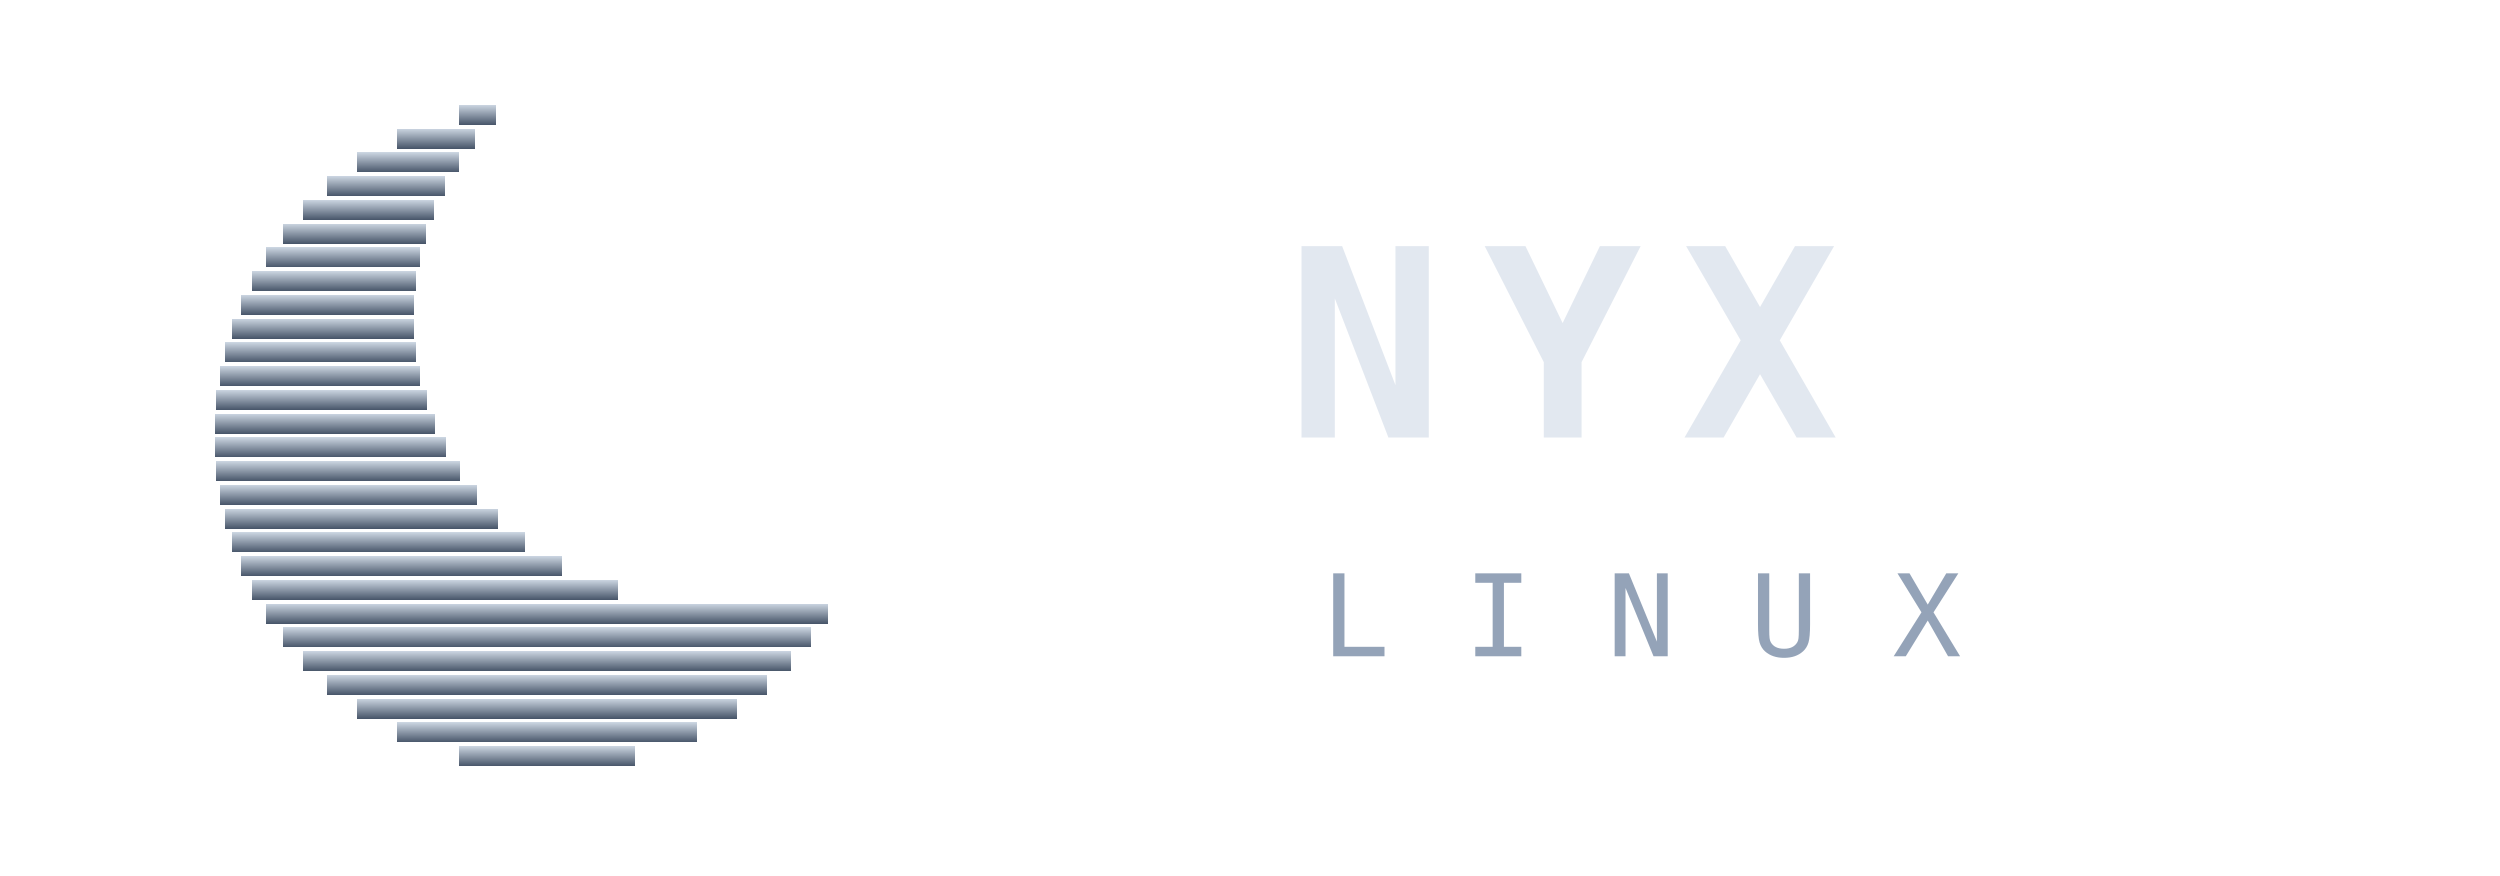
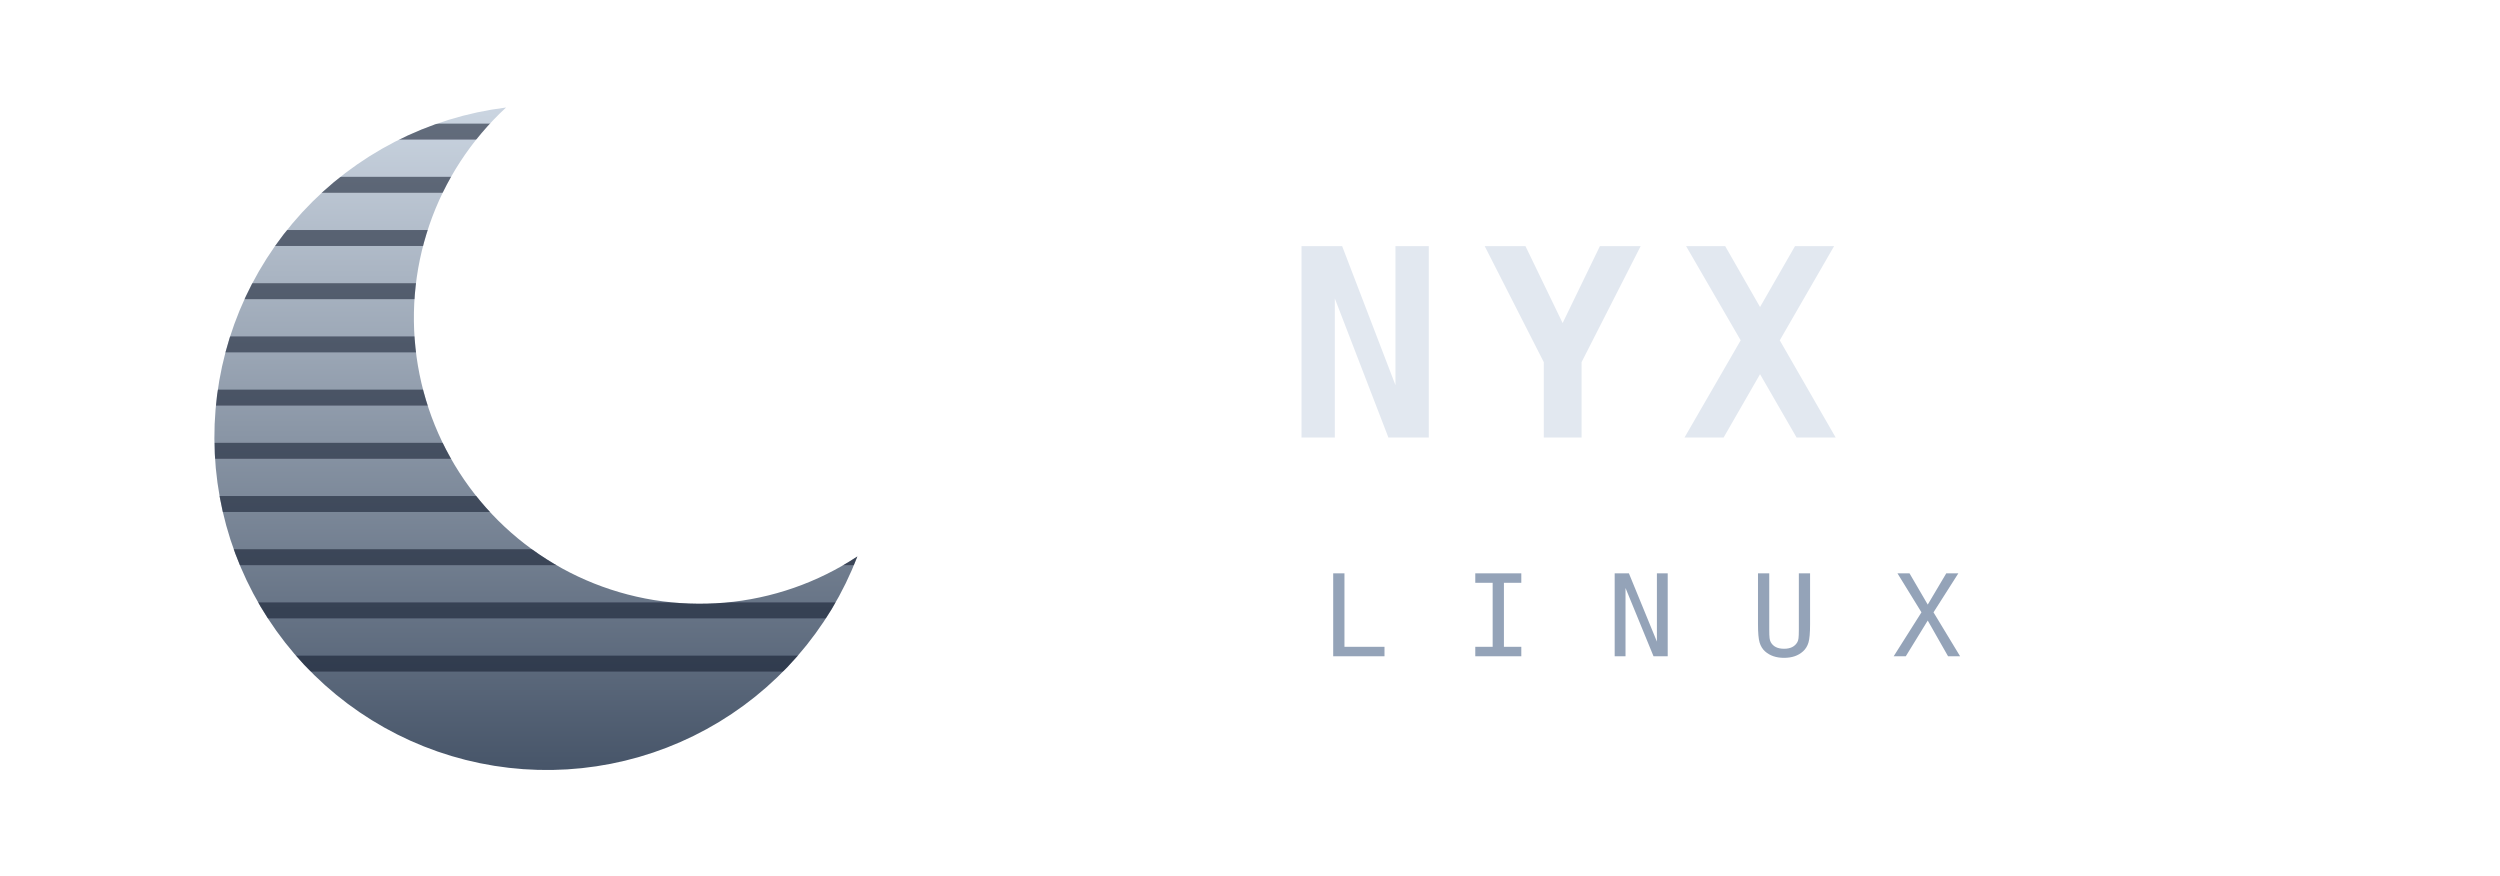
<svg xmlns="http://www.w3.org/2000/svg" viewBox="0 0 1200 420" width="1200" height="420" role="img" aria-label="Nyx Linux">
  <defs>
    <linearGradient id="ink" x1="0" y1="0" x2="0" y2="1">
      <stop offset="0" stop-color="#cbd5e1" />
      <stop offset="1" stop-color="#475569" />
    </linearGradient>
+     <clipPath id="crescent">
+       <path d="M 411.541 267.087 L 408.886 273.586 L 405.948 279.963 L 402.732 286.204 L 399.245 292.298 L 395.493 298.233 L 391.484 303.996 L 387.225 309.578 L 382.725 314.967 L 377.992 320.153 L 373.036 325.126 L 367.865 329.876 L 362.491 334.394 L 356.923 338.672 L 351.173 342.7 L 345.251 346.471 L 339.169 349.979 L 332.938 353.215 L 326.571 356.175 L 320.08 358.851 L 313.478 361.24 L 306.777 363.335 L 299.99 365.134 L 293.131 366.633 L 286.213 367.829 L 279.248 368.719 L 272.252 369.302 L 265.236 369.577 L 258.215 369.542 L 251.202 369.2 L 244.212 368.549 L 237.256 367.591 L 230.35 366.328 L 223.505 364.763 L 216.736 362.898 L 210.056 360.738 L 203.477 358.285 L 197.013 355.546 L 190.675 352.525 L 184.476 349.228 L 178.428 345.662 L 172.543 341.833 L 166.832 337.749 L 161.306 333.418 L 155.976 328.848 L 150.852 324.048 L 145.944 319.027 L 141.262 313.795 L 136.814 308.363 L 132.61 302.74 L 128.657 296.937 L 124.963 290.967 L 121.535 284.839 L 118.38 278.567 L 115.503 272.162 L 112.912 265.637 L 110.609 259.004 L 108.601 252.277 L 106.891 245.467 L 105.481 238.589 L 104.376 231.656 L 103.577 224.68 L 103.085 217.677 L 102.901 210.658 L 103.027 203.638 L 103.461 196.63 L 104.203 189.649 L 105.251 182.706 L 106.604 175.817 L 108.258 168.993 L 110.211 162.249 L 112.458 155.598 L 114.996 149.052 L 117.819 142.623 L 120.923 136.325 L 124.3 130.17 L 127.944 124.169 L 131.85 118.334 L 136.008 112.677 L 140.41 107.208 L 145.049 101.938 L 149.916 96.877 L 155 92.034 L 160.292 87.421 L 165.782 83.044 L 171.459 78.913 L 177.313 75.036 L 183.331 71.42 L 189.502 68.072 L 195.815 64.999 L 202.257 62.206 L 208.815 59.7 L 215.478 57.484 L 222.231 55.564 L 229.062 53.942 L 235.958 52.623 L 242.905 51.607 L 239.817 54.543 L 236.821 57.574 L 233.92 60.696 L 231.118 63.906 L 228.417 67.202 L 225.82 70.58 L 223.329 74.038 L 220.946 77.57 L 218.674 81.175 L 216.515 84.849 L 214.471 88.589 L 212.544 92.389 L 210.736 96.248 L 209.049 100.161 L 207.484 104.125 L 206.043 108.135 L 204.727 112.188 L 203.537 116.28 L 202.475 120.407 L 201.542 124.565 L 200.738 128.749 L 200.065 132.957 L 199.522 137.184 L 199.111 141.425 L 198.832 145.677 L 198.685 149.936 L 198.67 154.197 L 198.787 158.457 L 199.037 162.711 L 199.419 166.955 L 199.932 171.185 L 200.576 175.398 L 201.351 179.588 L 202.255 183.752 L 203.288 187.886 L 204.449 191.987 L 205.737 196.049 L 207.15 200.069 L 208.688 204.043 L 210.348 207.968 L 212.129 211.839 L 214.029 215.653 L 216.047 219.406 L 218.18 223.095 L 220.427 226.716 L 222.785 230.265 L 225.252 233.74 L 227.826 237.136 L 230.504 240.451 L 233.284 243.681 L 236.163 246.823 L 239.137 249.874 L 242.205 252.831 L 245.364 255.692 L 248.609 258.453 L 251.939 261.112 L 255.35 263.667 L 258.838 266.114 L 262.401 268.452 L 266.034 270.678 L 269.735 272.791 L 273.5 274.787 L 277.325 276.666 L 281.206 278.425 L 285.14 280.063 L 289.123 281.577 L 293.151 282.968 L 297.22 284.233 L 301.327 285.37 L 305.467 286.38 L 309.636 287.261 L 313.831 288.012 L 318.047 288.632 L 322.28 289.121 L 326.526 289.478 L 330.782 289.704 L 335.042 289.797 L 339.303 289.758 L 343.561 289.587 L 347.811 289.284 L 352.05 288.848 L 356.274 288.282 L 360.478 287.584 L 364.658 286.757 L 368.81 285.8 L 372.931 284.715 L 377.016 283.502 L 381.062 282.163 L 385.064 280.699 L 389.018 279.112 L 392.922 277.402 L 396.77 275.572 L 400.56 273.624 L 404.287 271.559 L 407.949 269.379 L 411.541 267.087 Z" />
+     </clipPath>
  </defs>
-   <g id="mark" shape-rendering="crispEdges">
-     <rect x="220.228" y="50.4" width="18.027" height="9.576" fill="url(#ink)" />
-     <rect x="190.626" y="61.8" width="37.556" height="9.576" fill="url(#ink)" />
-     <rect x="171.478" y="73.2" width="48.611" height="9.576" fill="url(#ink)" />
-     <rect x="156.935" y="84.6" width="56.65" height="9.576" fill="url(#ink)" />
-     <rect x="145.268" y="96" width="63.156" height="9.576" fill="url(#ink)" />
-     <rect x="135.683" y="107.4" width="68.767" height="9.576" fill="url(#ink)" />
-     <rect x="127.734" y="118.8" width="73.822" height="9.576" fill="url(#ink)" />
-     <rect x="121.145" y="130.2" width="78.528" height="9.576" fill="url(#ink)" />
-     <rect x="115.732" y="141.6" width="83.028" height="9.576" fill="url(#ink)" />
-     <rect x="111.369" y="153" width="87.429" height="9.576" fill="url(#ink)" />
-     <rect x="107.968" y="164.4" width="91.819" height="9.576" fill="url(#ink)" />
-     <rect x="105.465" y="175.8" width="96.284" height="9.576" fill="url(#ink)" />
-     <rect x="103.819" y="187.2" width="100.908" height="9.576" fill="url(#ink)" />
-     <rect x="103.002" y="198.6" width="105.79" height="9.576" fill="url(#ink)" />
-     <rect x="103.002" y="210" width="111.051" height="9.576" fill="url(#ink)" />
-     <rect x="103.819" y="221.4" width="116.856" height="9.576" fill="url(#ink)" />
-     <rect x="105.465" y="232.8" width="123.442" height="9.576" fill="url(#ink)" />
-     <rect x="107.968" y="244.2" width="131.196" height="9.576" fill="url(#ink)" />
-     <rect x="111.369" y="255.6" width="140.813" height="9.576" fill="url(#ink)" />
-     <rect x="115.732" y="267" width="153.838" height="9.576" fill="url(#ink)" />
-     <rect x="121.145" y="278.4" width="175.628" height="9.576" fill="url(#ink)" />
-     <rect x="127.734" y="289.8" width="269.532" height="9.576" fill="url(#ink)" />
-     <rect x="135.683" y="301.2" width="253.634" height="9.576" fill="url(#ink)" />
-     <rect x="145.268" y="312.6" width="234.463" height="9.576" fill="url(#ink)" />
-     <rect x="156.935" y="324" width="211.131" height="9.576" fill="url(#ink)" />
-     <rect x="171.478" y="335.4" width="182.043" height="9.576" fill="url(#ink)" />
-     <rect x="190.626" y="346.8" width="143.749" height="9.576" fill="url(#ink)" />
-     <rect x="220.228" y="358.2" width="84.545" height="9.576" fill="url(#ink)" />
+   <path d="M 411.541 267.087 L 408.886 273.586 L 405.948 279.963 L 402.732 286.204 L 399.245 292.298 L 395.493 298.233 L 391.484 303.996 L 387.225 309.578 L 382.725 314.967 L 377.992 320.153 L 373.036 325.126 L 367.865 329.876 L 362.491 334.394 L 356.923 338.672 L 351.173 342.7 L 345.251 346.471 L 339.169 349.979 L 332.938 353.215 L 326.571 356.175 L 320.08 358.851 L 313.478 361.24 L 306.777 363.335 L 299.99 365.134 L 293.131 366.633 L 286.213 367.829 L 279.248 368.719 L 272.252 369.302 L 265.236 369.577 L 258.215 369.542 L 251.202 369.2 L 244.212 368.549 L 237.256 367.591 L 230.35 366.328 L 223.505 364.763 L 216.736 362.898 L 210.056 360.738 L 203.477 358.285 L 197.013 355.546 L 190.675 352.525 L 184.476 349.228 L 178.428 345.662 L 172.543 341.833 L 166.832 337.749 L 161.306 333.418 L 155.976 328.848 L 150.852 324.048 L 145.944 319.027 L 141.262 313.795 L 136.814 308.363 L 132.61 302.74 L 128.657 296.937 L 124.963 290.967 L 121.535 284.839 L 118.38 278.567 L 115.503 272.162 L 112.912 265.637 L 110.609 259.004 L 108.601 252.277 L 106.891 245.467 L 105.481 238.589 L 104.376 231.656 L 103.577 224.68 L 103.085 217.677 L 102.901 210.658 L 103.027 203.638 L 103.461 196.63 L 104.203 189.649 L 105.251 182.706 L 106.604 175.817 L 108.258 168.993 L 110.211 162.249 L 112.458 155.598 L 114.996 149.052 L 117.819 142.623 L 120.923 136.325 L 124.3 130.17 L 127.944 124.169 L 131.85 118.334 L 136.008 112.677 L 140.41 107.208 L 145.049 101.938 L 149.916 96.877 L 155 92.034 L 160.292 87.421 L 165.782 83.044 L 171.459 78.913 L 177.313 75.036 L 183.331 71.42 L 189.502 68.072 L 195.815 64.999 L 202.257 62.206 L 208.815 59.7 L 215.478 57.484 L 222.231 55.564 L 229.062 53.942 L 235.958 52.623 L 242.905 51.607 L 239.817 54.543 L 236.821 57.574 L 233.92 60.696 L 231.118 63.906 L 228.417 67.202 L 225.82 70.58 L 223.329 74.038 L 220.946 77.57 L 218.674 81.175 L 216.515 84.849 L 214.471 88.589 L 212.544 92.389 L 210.736 96.248 L 209.049 100.161 L 207.484 104.125 L 206.043 108.135 L 204.727 112.188 L 203.537 116.28 L 202.475 120.407 L 201.542 124.565 L 200.738 128.749 L 200.065 132.957 L 199.522 137.184 L 199.111 141.425 L 198.832 145.677 L 198.685 149.936 L 198.67 154.197 L 198.787 158.457 L 199.037 162.711 L 199.419 166.955 L 199.932 171.185 L 200.576 175.398 L 201.351 179.588 L 202.255 183.752 L 203.288 187.886 L 204.449 191.987 L 205.737 196.049 L 207.15 200.069 L 208.688 204.043 L 210.348 207.968 L 212.129 211.839 L 214.029 215.653 L 216.047 219.406 L 218.18 223.095 L 220.427 226.716 L 222.785 230.265 L 225.252 233.74 L 227.826 237.136 L 230.504 240.451 L 233.284 243.681 L 236.163 246.823 L 239.137 249.874 L 242.205 252.831 L 245.364 255.692 L 248.609 258.453 L 251.939 261.112 L 255.35 263.667 L 258.838 266.114 L 262.401 268.452 L 266.034 270.678 L 269.735 272.791 L 273.5 274.787 L 277.325 276.666 L 281.206 278.425 L 285.14 280.063 L 289.123 281.577 L 293.151 282.968 L 297.22 284.233 L 301.327 285.37 L 305.467 286.38 L 309.636 287.261 L 313.831 288.012 L 318.047 288.632 L 322.28 289.121 L 326.526 289.478 L 330.782 289.704 L 335.042 289.797 L 339.303 289.758 L 343.561 289.587 L 347.811 289.284 L 352.05 288.848 L 356.274 288.282 L 360.478 287.584 L 364.658 286.757 L 368.81 285.8 L 372.931 284.715 L 377.016 283.502 L 381.062 282.163 L 385.064 280.699 L 389.018 279.112 L 392.922 277.402 L 396.77 275.572 L 400.56 273.624 L 404.287 271.559 L 407.949 269.379 L 411.541 267.087 Z" fill="url(#ink)" />
+   <g clip-path="url(#crescent)" fill="none" stroke="#0f172a" stroke-width="7.661" stroke-linecap="butt" opacity="0.55">
+     <line x1="102.9" y1="63.168" x2="422.1" y2="63.168" />
+     <line x1="102.9" y1="88.704" x2="422.1" y2="88.704" />
+     <line x1="102.9" y1="114.24" x2="422.1" y2="114.24" />
+     <line x1="102.9" y1="139.776" x2="422.1" y2="139.776" />
+     <line x1="102.9" y1="165.312" x2="422.1" y2="165.312" />
+     <line x1="102.9" y1="190.848" x2="422.1" y2="190.848" />
+     <line x1="102.9" y1="216.384" x2="422.1" y2="216.384" />
+     <line x1="102.9" y1="241.92" x2="422.1" y2="241.92" />
+     <line x1="102.9" y1="267.456" x2="422.1" y2="267.456" />
+     <line x1="102.9" y1="292.992" x2="422.1" y2="292.992" />
+     <line x1="102.9" y1="318.528" x2="422.1" y2="318.528" />
  </g>
  <circle cx="385.875" cy="86.1" r="0.03" fill="#94a3b8" opacity="0.5" />
  <circle cx="443.625" cy="138.6" r="0.019" fill="#94a3b8" opacity="0.5" />
  <circle cx="346.5" cy="165.9" r="0.015" fill="#94a3b8" opacity="0.5" />
  <circle cx="464.625" cy="60.9" r="0.013" fill="#94a3b8" opacity="0.5" />
  <text x="617.4" y="210" fill="#e2e8f0" font-family="DejaVu Sans Mono, Liberation Mono, monospace" font-size="126" font-weight="700" letter-spacing="18.9">NYX</text>
  <text x="634.2" y="315" fill="#94a3b8" font-family="DejaVu Sans Mono, Liberation Mono, monospace" font-size="54.6" letter-spacing="35.7">LINUX</text>
</svg>
